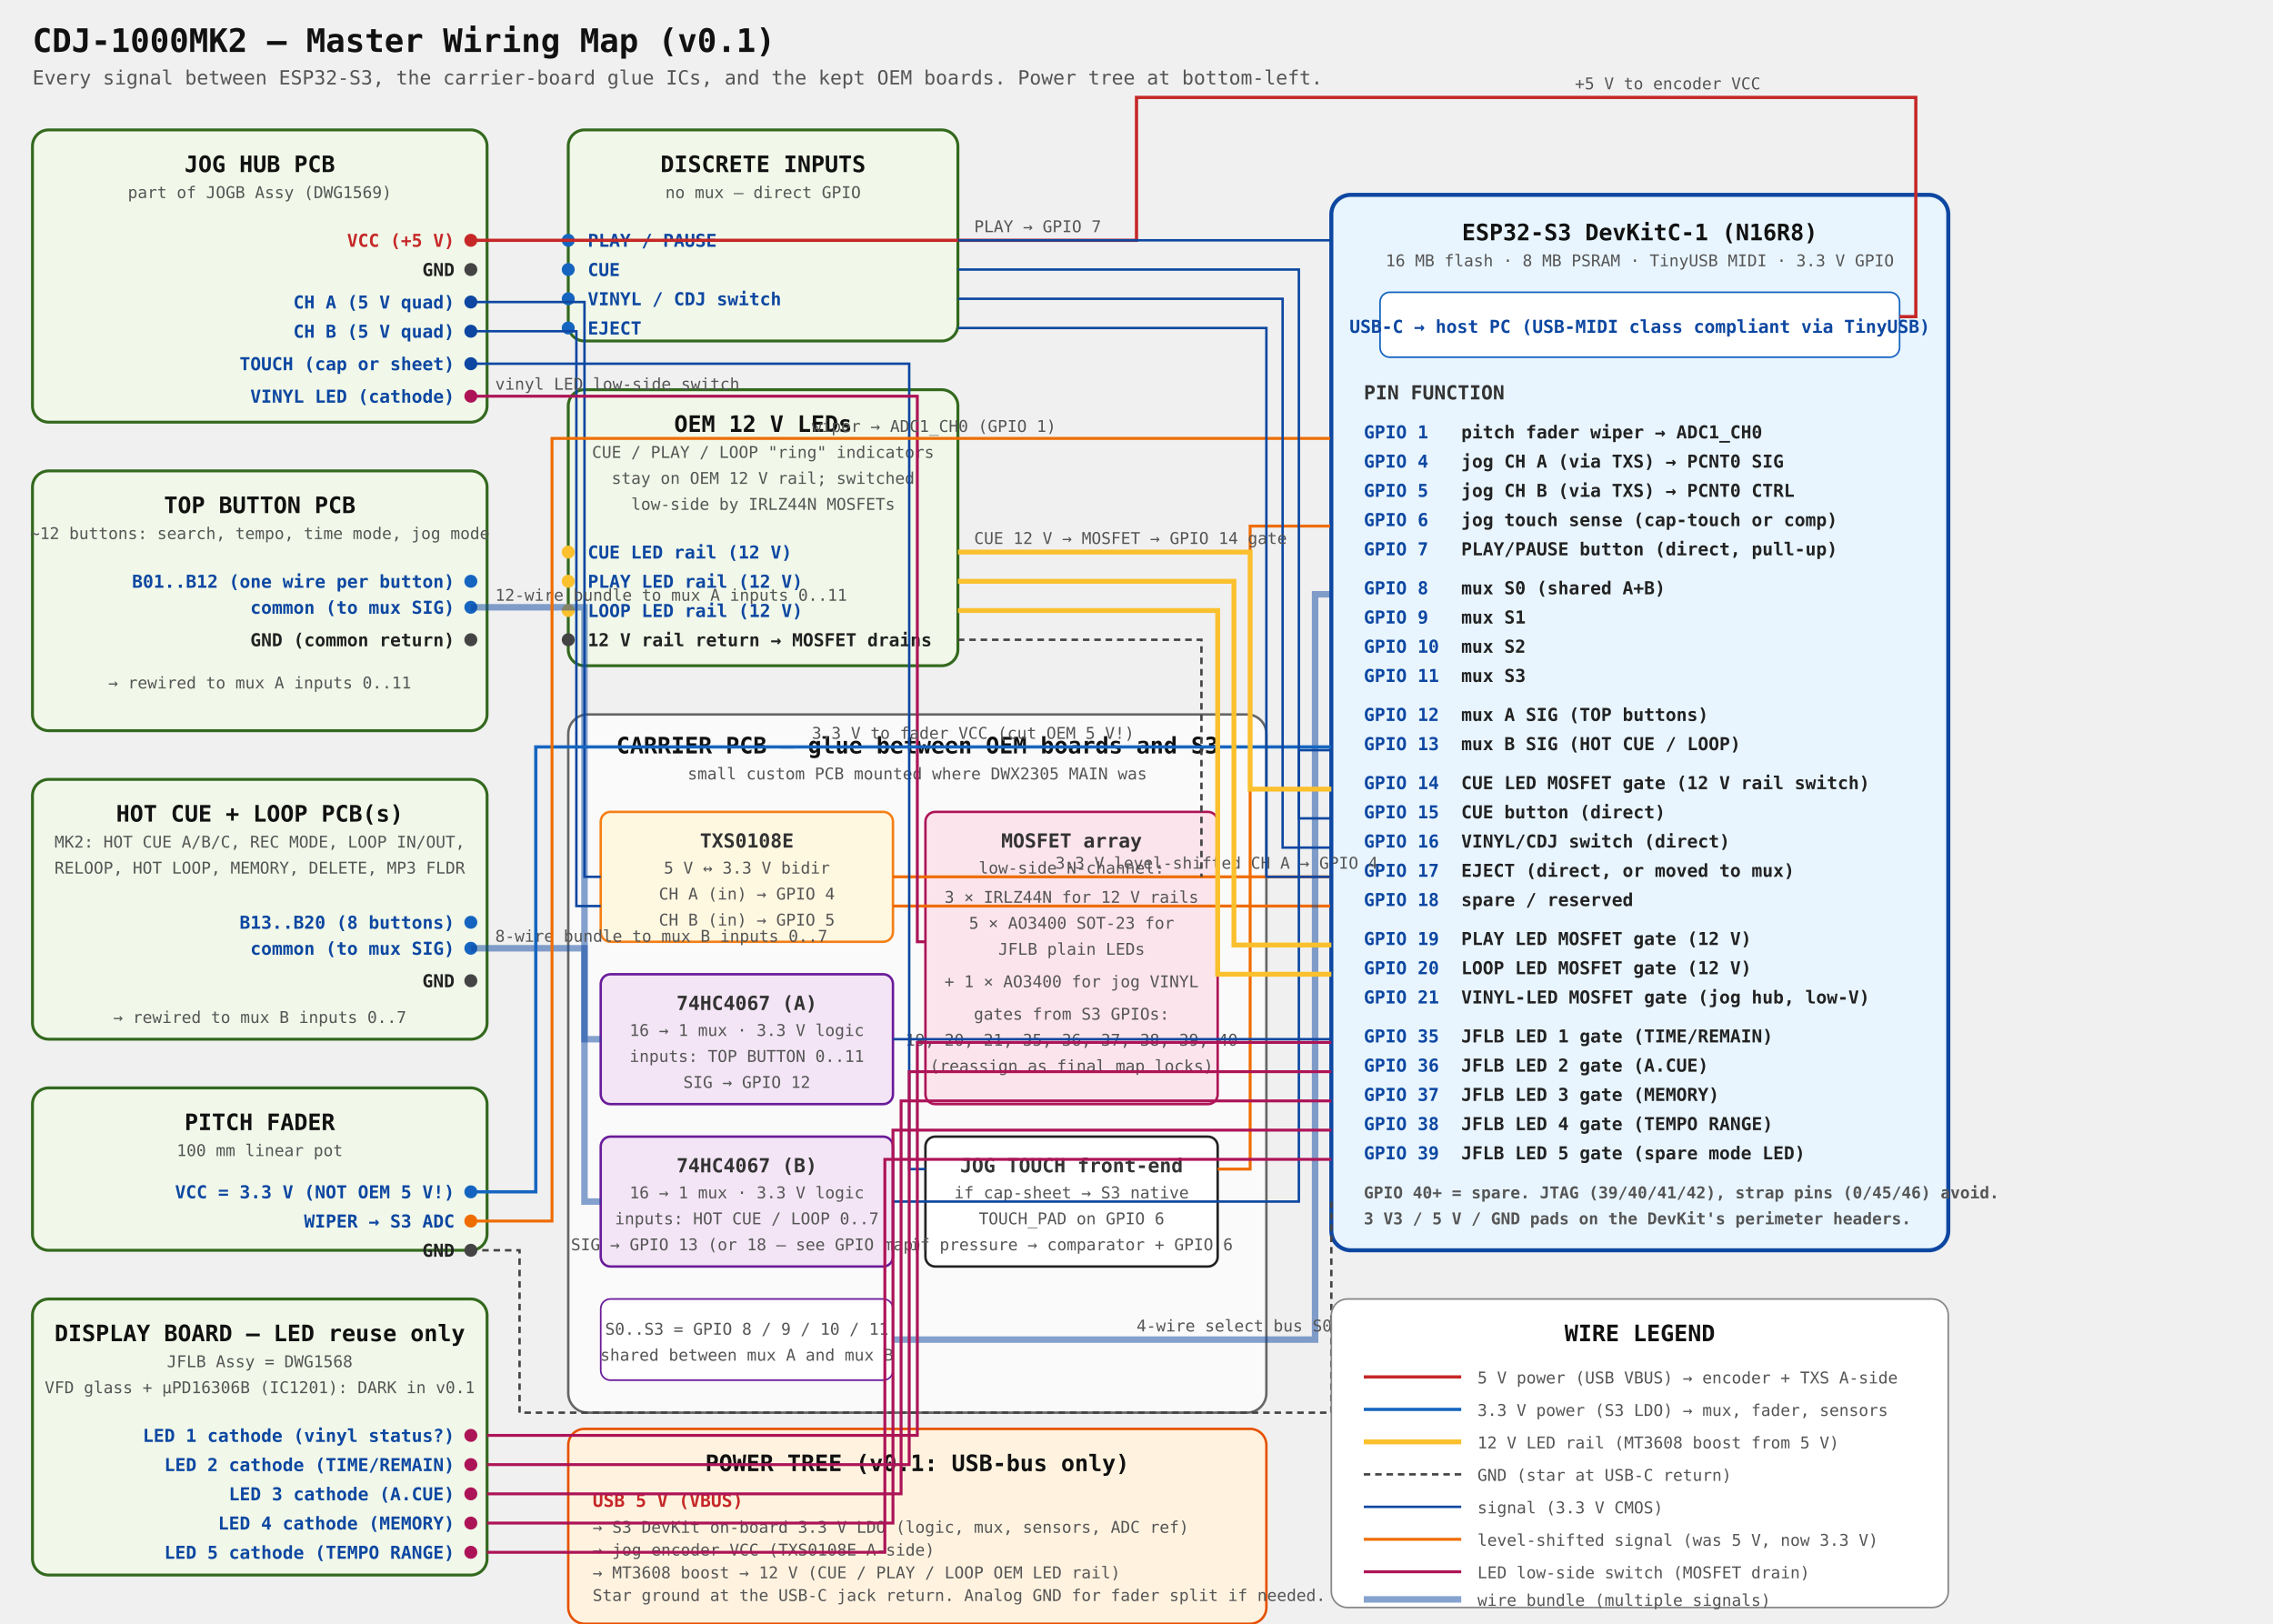
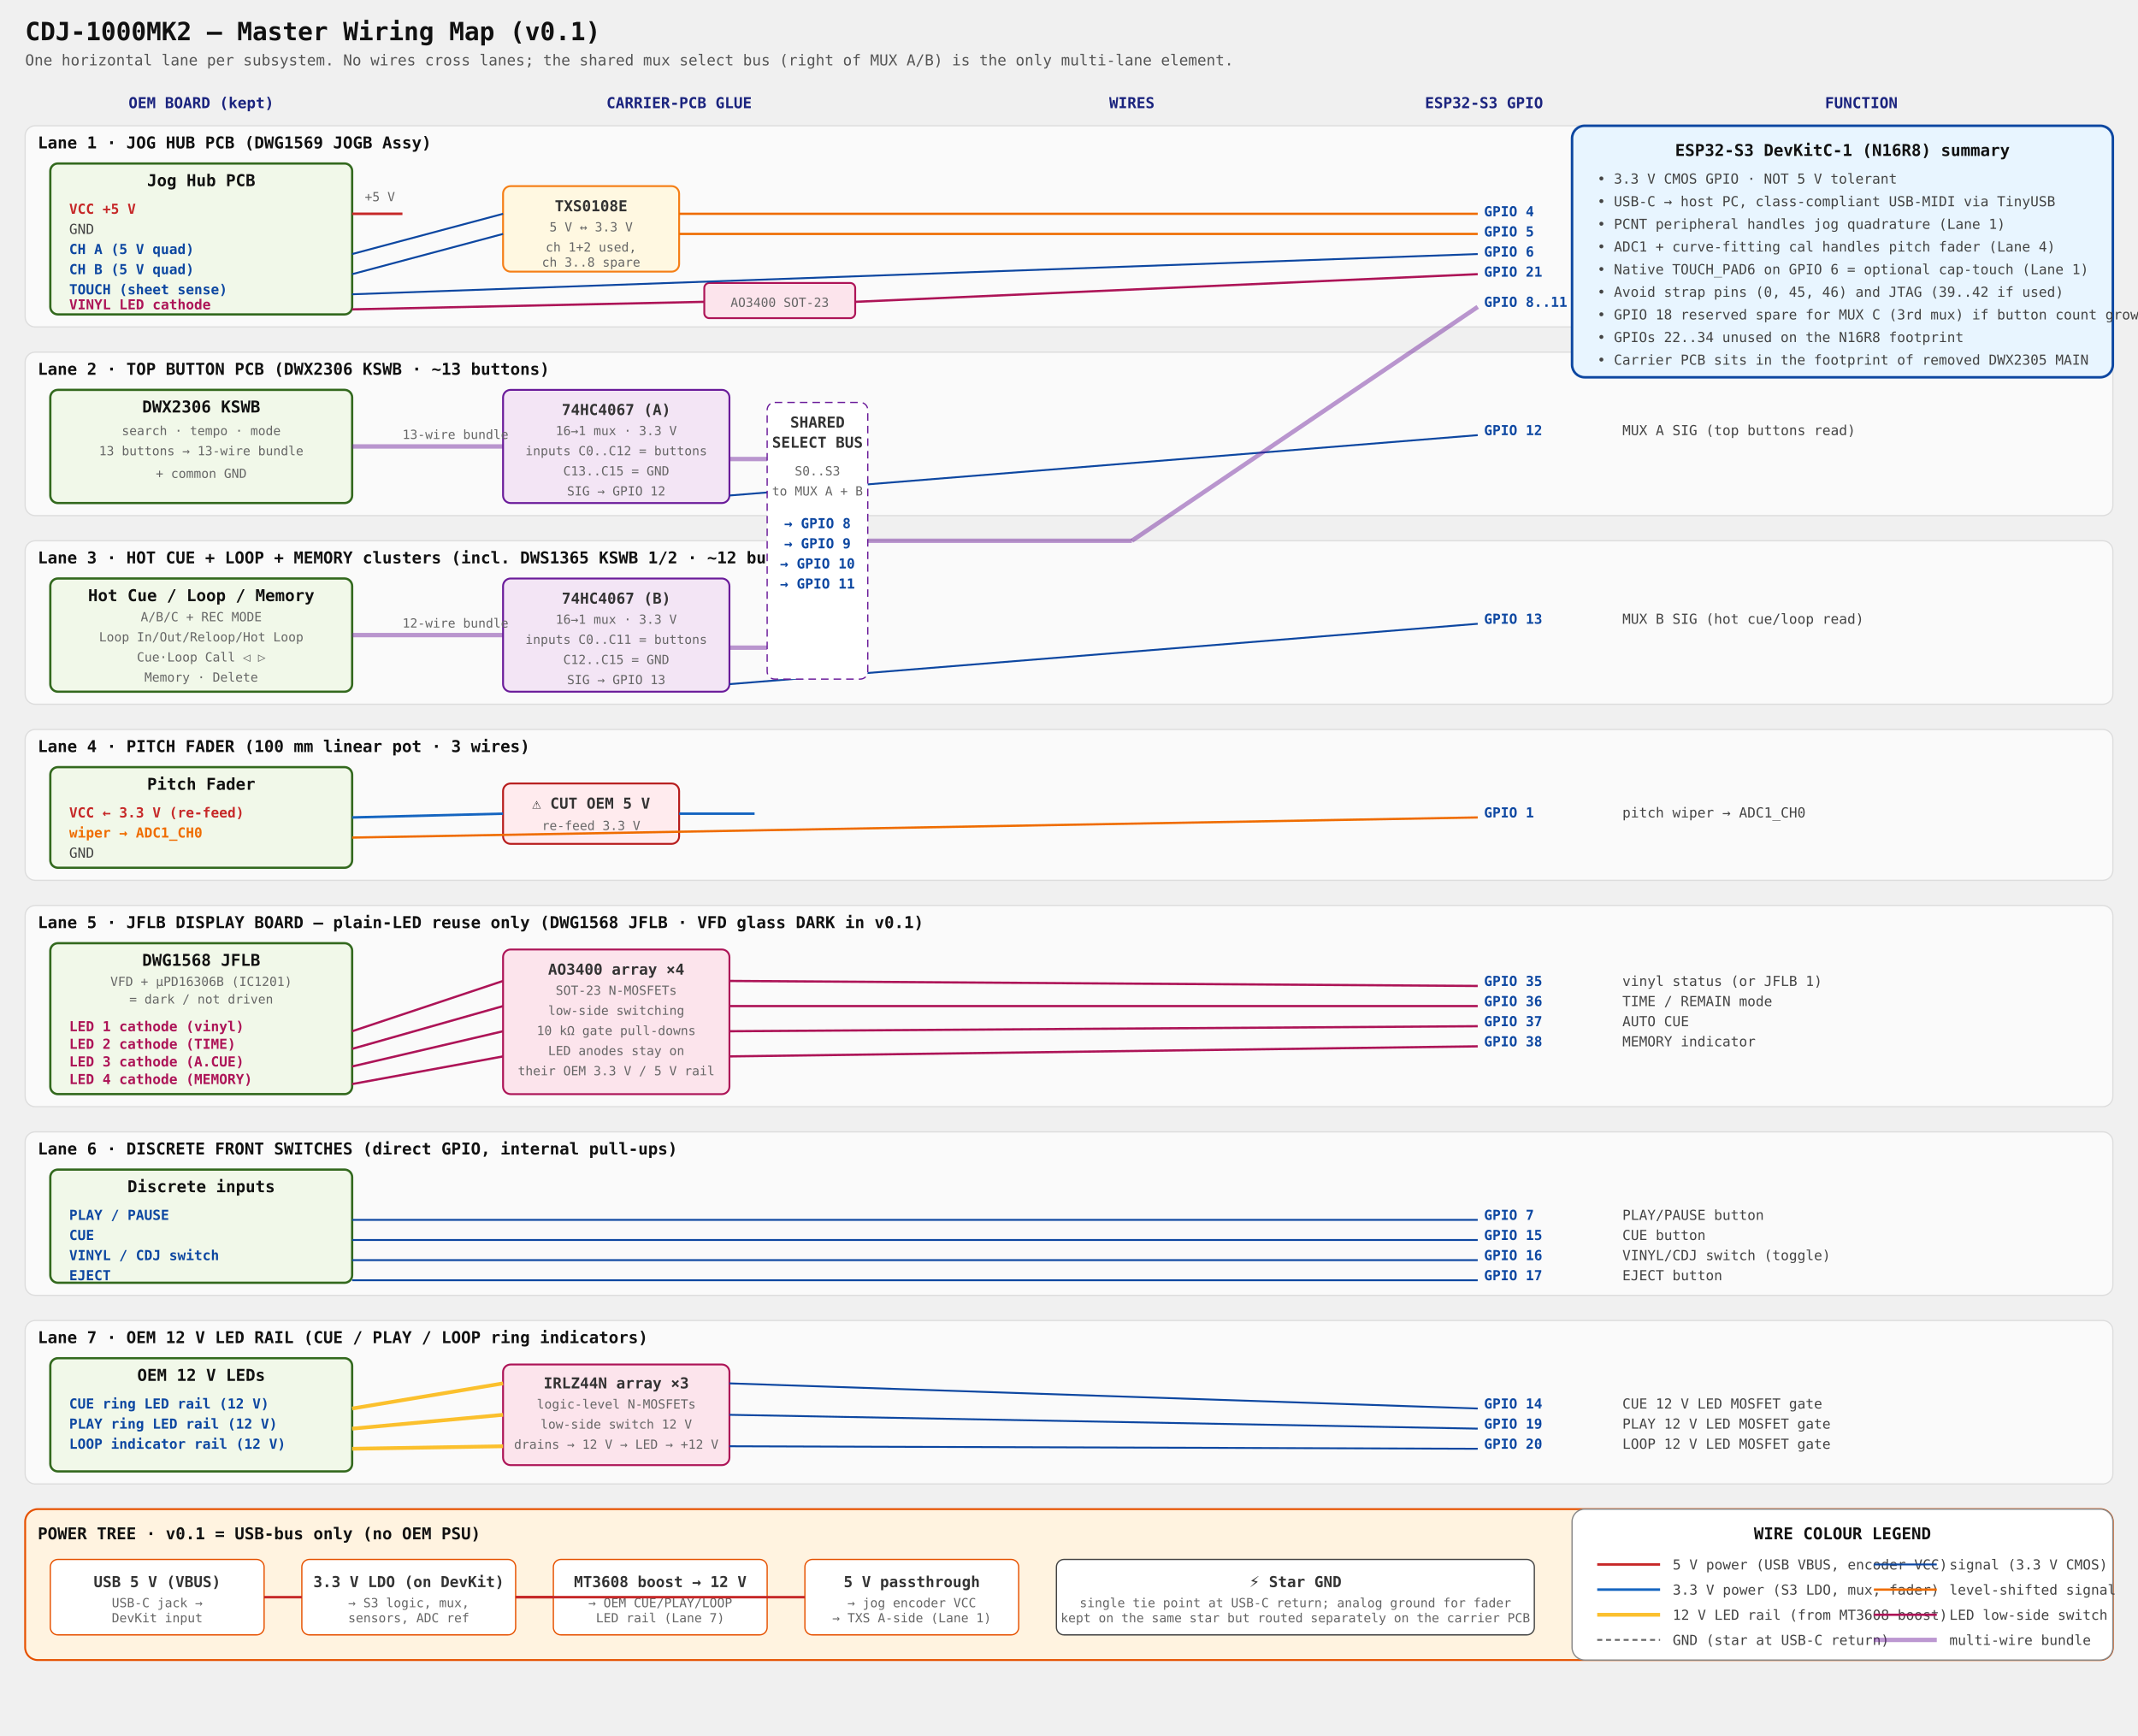
- <svg xmlns="http://www.w3.org/2000/svg" viewBox="0 0 1400 1000" font-family="ui-monospace, Menlo, Consolas, monospace" font-size="13">
+ <svg xmlns="http://www.w3.org/2000/svg" viewBox="0 0 1700 1380" font-family="ui-monospace, Menlo, Consolas, monospace" font-size="13">
  <style>
-     .blk     { fill:#fff;    stroke:#222;    stroke-width:1.5; }
-     .esp     { fill:#e8f5ff; stroke:#0d47a1; stroke-width:2.5; }
+     .ttl     { font-size:20px; font-weight:700; fill:#111; }
+     .sub     { font-size:12px; fill:#555; }
+     .lane-bg { fill:#fafafa; stroke:#ddd; stroke-width:1; }
+     .lane-hdr{ fill:#1a237e; font-weight:700; font-size:12px; }
    .oem     { fill:#f1f8e9; stroke:#33691e; stroke-width:1.8; }
    .ls      { fill:#fff8e1; stroke:#f57f17; stroke-width:1.5; }
    .mux     { fill:#f3e5f5; stroke:#6a1b9a; stroke-width:1.5; }
    .mos     { fill:#fce4ec; stroke:#ad1457; stroke-width:1.5; }
    .pwr-blk { fill:#fff3e0; stroke:#e65100; stroke-width:1.5; }
-     .lbl     { fill:#222; }
-     .h       { font-size:14px; font-weight:700; fill:#111; }
-     .h2      { font-size:12px; font-weight:700; fill:#333; }
-     .note    { font-size:10px; fill:#555; }
-     .pin     { font-size:11px; font-weight:600; fill:#0d47a1; }
-     .pinr    { font-size:11px; font-weight:600; fill:#c62828; }
-     .ttl     { font-size:20px; font-weight:700; fill:#111; }
-     .sub     { font-size:12px; fill:#555; }
+     .esp     { fill:#e8f5ff; stroke:#0d47a1; stroke-width:2; }
+     .blk     { fill:#fff; stroke:#222; stroke-width:1; }
+     .danger  { fill:#ffebee; stroke:#b71c1c; stroke-width:1.5; }
+ 
+     .h    { font-size:13px; font-weight:700; fill:#111; }
+     .h2   { font-size:12px; font-weight:700; fill:#333; }
+     .note { font-size:11px; fill:#444; }
+     .small{ font-size:10px; fill:#666; }
+     .pin  { font-size:11px; font-weight:600; fill:#0d47a1; }
+     .pinr { font-size:11px; font-weight:600; fill:#c62828; }
+     .pinm { font-size:11px; font-weight:600; fill:#ad1457; }
+     .pino { font-size:11px; font-weight:600; fill:#ef6c00; }
+     .red  { fill:#c62828; }

    .w5v   { stroke:#c62828; stroke-width:2; fill:none; }
    .w3v3  { stroke:#1565c0; stroke-width:2; fill:none; }
    .w12v  { stroke:#fbc02d; stroke-width:3; fill:none; }
-     .wgnd  { stroke:#444;    stroke-width:1.5; fill:none; stroke-dasharray:4,3; }
+     .wgnd  { stroke:#666;    stroke-width:1.5; fill:none; stroke-dasharray:4,3; }
    .wsig  { stroke:#0d47a1; stroke-width:1.5; fill:none; }
    .wsigshift { stroke:#ef6c00; stroke-width:1.8; fill:none; }
    .wled  { stroke:#ad1457; stroke-width:1.8; fill:none; }
-     .wgrp  { stroke:#0d47a1; stroke-width:4; fill:none; opacity:0.5; }
+     .wbus  { stroke:#6a1b9a; stroke-width:3.5; fill:none; opacity:0.45; }
  </style>
  <text x="20" y="32" class="ttl">CDJ-1000MK2 — Master Wiring Map (v0.1)</text>
-   <text x="20" y="52" class="sub">Every signal between ESP32-S3, the carrier-board glue ICs, and the kept OEM boards. Power tree at bottom-left.</text>
-   <rect x="20" y="80" width="280" height="180" rx="10" class="oem" />
-   <text x="160" y="106" text-anchor="middle" class="h" fill="#33691e">JOG HUB PCB</text>
-   <text x="160" y="122" text-anchor="middle" class="note">part of JOGB Assy (DWG1569)</text>
-   <g font-size="11" font-weight="600">
-     <circle cx="290" cy="148" r="4" fill="#c62828" />
-     <text x="280" y="152" text-anchor="end" class="pinr">VCC (+5 V)</text>
-     <circle cx="290" cy="166" r="4" fill="#444" />
-     <text x="280" y="170" text-anchor="end" class="lbl">GND</text>
-     <circle cx="290" cy="186" r="4" fill="#0d47a1" />
-     <text x="280" y="190" text-anchor="end" class="pin">CH A   (5 V quad)</text>
-     <circle cx="290" cy="204" r="4" fill="#0d47a1" />
-     <text x="280" y="208" text-anchor="end" class="pin">CH B   (5 V quad)</text>
-     <circle cx="290" cy="224" r="4" fill="#0d47a1" />
-     <text x="280" y="228" text-anchor="end" class="pin">TOUCH  (cap or sheet)</text>
-     <circle cx="290" cy="244" r="4" fill="#ad1457" />
-     <text x="280" y="248" text-anchor="end" class="pin" fill="#ad1457">VINYL LED (cathode)</text>
-   </g>
-   <rect x="20" y="290" width="280" height="160" rx="10" class="oem" />
-   <text x="160" y="316" text-anchor="middle" class="h" fill="#33691e">TOP BUTTON PCB</text>
-   <text x="160" y="332" text-anchor="middle" class="note">~12 buttons: search, tempo, time mode, jog mode</text>
-   <g font-size="11" font-weight="600">
-     <circle cx="290" cy="358" r="4" fill="#1565c0" />
-     <text x="280" y="362" text-anchor="end" class="pin">B01..B12  (one wire per button)</text>
-     <circle cx="290" cy="374" r="4" fill="#1565c0" />
-     <text x="280" y="378" text-anchor="end" class="pin">common (to mux SIG)</text>
-     <circle cx="290" cy="394" r="4" fill="#444" />
-     <text x="280" y="398" text-anchor="end" class="lbl">GND (common return)</text>
-   </g>
-   <text x="160" y="424" text-anchor="middle" class="note">→ rewired to mux A inputs 0..11</text>
-   <rect x="20" y="480" width="280" height="160" rx="10" class="oem" />
-   <text x="160" y="506" text-anchor="middle" class="h" fill="#33691e">HOT CUE + LOOP PCB(s)</text>
-   <text x="160" y="522" text-anchor="middle" class="note">MK2: HOT CUE A/B/C, REC MODE, LOOP IN/OUT,</text>
-   <text x="160" y="538" text-anchor="middle" class="note">RELOOP, HOT LOOP, MEMORY, DELETE, MP3 FLDR</text>
-   <g font-size="11" font-weight="600">
-     <circle cx="290" cy="568" r="4" fill="#1565c0" />
-     <text x="280" y="572" text-anchor="end" class="pin">B13..B20  (8 buttons)</text>
-     <circle cx="290" cy="584" r="4" fill="#1565c0" />
-     <text x="280" y="588" text-anchor="end" class="pin">common (to mux SIG)</text>
-     <circle cx="290" cy="604" r="4" fill="#444" />
-     <text x="280" y="608" text-anchor="end" class="lbl">GND</text>
-   </g>
-   <text x="160" y="630" text-anchor="middle" class="note">→ rewired to mux B inputs 0..7</text>
-   <rect x="20" y="670" width="280" height="100" rx="10" class="oem" />
-   <text x="160" y="696" text-anchor="middle" class="h" fill="#33691e">PITCH FADER</text>
-   <text x="160" y="712" text-anchor="middle" class="note">100 mm linear pot</text>
-   <g font-size="11" font-weight="600">
-     <circle cx="290" cy="734" r="4" fill="#1565c0" />
-     <text x="280" y="738" text-anchor="end" class="pin">VCC = 3.3 V  (NOT OEM 5 V!)</text>
-     <circle cx="290" cy="752" r="4" fill="#ef6c00" />
-     <text x="280" y="756" text-anchor="end" class="pin" fill="#ef6c00">WIPER → S3 ADC</text>
-     <circle cx="290" cy="770" r="4" fill="#444" />
-     <text x="280" y="774" text-anchor="end" class="lbl">GND</text>
-   </g>
-   <rect x="20" y="800" width="280" height="170" rx="10" class="oem" />
-   <text x="160" y="826" text-anchor="middle" class="h" fill="#33691e">DISPLAY BOARD — LED reuse only</text>
-   <text x="160" y="842" text-anchor="middle" class="note">JFLB Assy = DWG1568</text>
-   <text x="160" y="858" text-anchor="middle" class="note">VFD glass + µPD16306B (IC1201): DARK in v0.1</text>
-   <g font-size="11" font-weight="600">
-     <circle cx="290" cy="884" r="4" fill="#ad1457" />
-     <text x="280" y="888" text-anchor="end" class="pin" fill="#ad1457">LED 1 cathode  (vinyl status?)</text>
-     <circle cx="290" cy="902" r="4" fill="#ad1457" />
-     <text x="280" y="906" text-anchor="end" class="pin" fill="#ad1457">LED 2 cathode  (TIME/REMAIN)</text>
-     <circle cx="290" cy="920" r="4" fill="#ad1457" />
-     <text x="280" y="924" text-anchor="end" class="pin" fill="#ad1457">LED 3 cathode  (A.CUE)</text>
-     <circle cx="290" cy="938" r="4" fill="#ad1457" />
-     <text x="280" y="942" text-anchor="end" class="pin" fill="#ad1457">LED 4 cathode  (MEMORY)</text>
-     <circle cx="290" cy="956" r="4" fill="#ad1457" />
-     <text x="280" y="960" text-anchor="end" class="pin" fill="#ad1457">LED 5 cathode  (TEMPO RANGE)</text>
-   </g>
-   <rect x="350" y="80" width="240" height="130" rx="10" class="oem" />
-   <text x="470" y="106" text-anchor="middle" class="h" fill="#33691e">DISCRETE INPUTS</text>
-   <text x="470" y="122" text-anchor="middle" class="note">no mux — direct GPIO</text>
-   <g font-size="11" font-weight="600">
-     <circle cx="350" cy="148" r="4" fill="#1565c0" />
-     <text x="362" y="152" class="pin">PLAY / PAUSE</text>
-     <circle cx="350" cy="166" r="4" fill="#1565c0" />
-     <text x="362" y="170" class="pin">CUE</text>
-     <circle cx="350" cy="184" r="4" fill="#1565c0" />
-     <text x="362" y="188" class="pin">VINYL / CDJ switch</text>
-     <circle cx="350" cy="202" r="4" fill="#1565c0" />
-     <text x="362" y="206" class="pin">EJECT</text>
-   </g>
-   <rect x="350" y="240" width="240" height="170" rx="10" class="oem" />
-   <text x="470" y="266" text-anchor="middle" class="h" fill="#33691e">OEM 12 V LEDs</text>
-   <text x="470" y="282" text-anchor="middle" class="note">CUE / PLAY / LOOP "ring" indicators</text>
-   <text x="470" y="298" text-anchor="middle" class="note">stay on OEM 12 V rail; switched</text>
-   <text x="470" y="314" text-anchor="middle" class="note">low-side by IRLZ44N MOSFETs</text>
-   <g font-size="11" font-weight="600">
-     <circle cx="350" cy="340" r="4" fill="#fbc02d" />
-     <text x="362" y="344" class="pin" fill="#f57f17">CUE LED rail   (12 V)</text>
-     <circle cx="350" cy="358" r="4" fill="#fbc02d" />
-     <text x="362" y="362" class="pin" fill="#f57f17">PLAY LED rail (12 V)</text>
-     <circle cx="350" cy="376" r="4" fill="#fbc02d" />
-     <text x="362" y="380" class="pin" fill="#f57f17">LOOP LED rail (12 V)</text>
-     <circle cx="350" cy="394" r="4" fill="#444" />
-     <text x="362" y="398" class="lbl">12 V rail return → MOSFET drains</text>
-   </g>
-   <rect x="350" y="440" width="430" height="430" rx="12" fill="#fafafa" stroke="#666" stroke-width="1.5" />
-   <text x="565" y="464" text-anchor="middle" class="h">CARRIER PCB — glue between OEM boards and S3</text>
-   <text x="565" y="480" text-anchor="middle" class="note">small custom PCB mounted where DWX2305 MAIN was</text>
-   <rect x="370" y="500" width="180" height="80" rx="6" class="ls" />
-   <text x="460" y="522" text-anchor="middle" class="h2" fill="#f57f17">TXS0108E</text>
-   <text x="460" y="538" text-anchor="middle" class="note">5 V ↔ 3.3 V bidir</text>
-   <text x="460" y="554" text-anchor="middle" class="note">CH A (in) → GPIO 4</text>
-   <text x="460" y="570" text-anchor="middle" class="note">CH B (in) → GPIO 5</text>
-   <rect x="370" y="600" width="180" height="80" rx="6" class="mux" />
-   <text x="460" y="622" text-anchor="middle" class="h2" fill="#6a1b9a">74HC4067 (A)</text>
-   <text x="460" y="638" text-anchor="middle" class="note">16 → 1 mux  · 3.3 V logic</text>
-   <text x="460" y="654" text-anchor="middle" class="note">inputs: TOP BUTTON 0..11</text>
-   <text x="460" y="670" text-anchor="middle" class="note">SIG → GPIO 12</text>
-   <rect x="370" y="700" width="180" height="80" rx="6" class="mux" />
-   <text x="460" y="722" text-anchor="middle" class="h2" fill="#6a1b9a">74HC4067 (B)</text>
-   <text x="460" y="738" text-anchor="middle" class="note">16 → 1 mux  · 3.3 V logic</text>
-   <text x="460" y="754" text-anchor="middle" class="note">inputs: HOT CUE / LOOP 0..7</text>
-   <text x="460" y="770" text-anchor="middle" class="note">SIG → GPIO 13 (or 18 — see GPIO map)</text>
-   <rect x="370" y="800" width="180" height="50" rx="6" fill="#fff" stroke="#6a1b9a" />
-   <text x="460" y="822" text-anchor="middle" class="note">S0..S3 = GPIO 8 / 9 / 10 / 11</text>
-   <text x="460" y="838" text-anchor="middle" class="note">shared between mux A and mux B</text>
-   <rect x="570" y="500" width="180" height="180" rx="6" class="mos" />
-   <text x="660" y="522" text-anchor="middle" class="h2" fill="#ad1457">MOSFET array</text>
-   <text x="660" y="538" text-anchor="middle" class="note">low-side N-channel:</text>
-   <text x="660" y="556" text-anchor="middle" class="note">3 × IRLZ44N for 12 V rails</text>
-   <text x="660" y="572" text-anchor="middle" class="note">5 × AO3400 SOT-23 for</text>
-   <text x="660" y="588" text-anchor="middle" class="note">JFLB plain LEDs</text>
-   <text x="660" y="608" text-anchor="middle" class="note">+ 1 × AO3400 for jog VINYL</text>
-   <text x="660" y="628" text-anchor="middle" class="note">gates from S3 GPIOs:</text>
-   <text x="660" y="644" text-anchor="middle" class="note">19, 20, 21, 35, 36, 37, 38, 39, 40</text>
-   <text x="660" y="660" text-anchor="middle" class="note">(reassign as final map locks)</text>
-   <rect x="570" y="700" width="180" height="80" rx="6" class="blk" />
-   <text x="660" y="722" text-anchor="middle" class="h2">JOG TOUCH front-end</text>
-   <text x="660" y="738" text-anchor="middle" class="note">if cap-sheet → S3 native</text>
-   <text x="660" y="754" text-anchor="middle" class="note">TOUCH_PAD on GPIO 6</text>
-   <text x="660" y="770" text-anchor="middle" class="note">if pressure → comparator + GPIO 6</text>
-   <rect x="820" y="120" width="380" height="650" rx="12" class="esp" />
-   <text x="1010" y="148" text-anchor="middle" class="h" fill="#0d47a1">ESP32-S3 DevKitC-1 (N16R8)</text>
-   <text x="1010" y="164" text-anchor="middle" class="note">16 MB flash · 8 MB PSRAM · TinyUSB MIDI · 3.3 V GPIO</text>
-   <rect x="850" y="180" width="320" height="40" rx="6" fill="#fff" stroke="#1565c0" />
-   <text x="1010" y="205" text-anchor="middle" class="pin">USB-C  →  host PC (USB-MIDI class compliant via TinyUSB)</text>
-   <g font-size="11" font-weight="600">
-     <text x="840" y="246" class="h2">PIN  FUNCTION</text>
-     <text x="840" y="270" class="pin">GPIO 1</text>
-     <text x="900" y="270" class="lbl">pitch fader wiper → ADC1_CH0</text>
-     <text x="840" y="288" class="pin">GPIO 4</text>
-     <text x="900" y="288" class="lbl">jog CH A (via TXS)  → PCNT0 SIG</text>
-     <text x="840" y="306" class="pin">GPIO 5</text>
-     <text x="900" y="306" class="lbl">jog CH B (via TXS)  → PCNT0 CTRL</text>
-     <text x="840" y="324" class="pin">GPIO 6</text>
-     <text x="900" y="324" class="lbl">jog touch sense     (cap-touch or comp)</text>
-     <text x="840" y="342" class="pin">GPIO 7</text>
-     <text x="900" y="342" class="lbl">PLAY/PAUSE button   (direct, pull-up)</text>
-     <text x="840" y="366" class="pin">GPIO 8</text>
-     <text x="900" y="366" class="lbl">mux S0  (shared A+B)</text>
-     <text x="840" y="384" class="pin">GPIO 9</text>
-     <text x="900" y="384" class="lbl">mux S1</text>
-     <text x="840" y="402" class="pin">GPIO 10</text>
-     <text x="900" y="402" class="lbl">mux S2</text>
-     <text x="840" y="420" class="pin">GPIO 11</text>
-     <text x="900" y="420" class="lbl">mux S3</text>
-     <text x="840" y="444" class="pin">GPIO 12</text>
-     <text x="900" y="444" class="lbl">mux A SIG  (TOP buttons)</text>
-     <text x="840" y="462" class="pin">GPIO 13</text>
-     <text x="900" y="462" class="lbl">mux B SIG  (HOT CUE / LOOP)</text>
-     <text x="840" y="486" class="pin">GPIO 14</text>
-     <text x="900" y="486" class="lbl">CUE LED MOSFET gate   (12 V rail switch)</text>
-     <text x="840" y="504" class="pin">GPIO 15</text>
-     <text x="900" y="504" class="lbl">CUE button  (direct)</text>
-     <text x="840" y="522" class="pin">GPIO 16</text>
-     <text x="900" y="522" class="lbl">VINYL/CDJ switch   (direct)</text>
-     <text x="840" y="540" class="pin">GPIO 17</text>
-     <text x="900" y="540" class="lbl">EJECT  (direct, or moved to mux)</text>
-     <text x="840" y="558" class="pin">GPIO 18</text>
-     <text x="900" y="558" class="lbl">spare / reserved</text>
-     <text x="840" y="582" class="pin">GPIO 19</text>
-     <text x="900" y="582" class="lbl">PLAY LED MOSFET gate  (12 V)</text>
-     <text x="840" y="600" class="pin">GPIO 20</text>
-     <text x="900" y="600" class="lbl">LOOP LED MOSFET gate  (12 V)</text>
-     <text x="840" y="618" class="pin">GPIO 21</text>
-     <text x="900" y="618" class="lbl">VINYL-LED MOSFET gate (jog hub, low-V)</text>
-     <text x="840" y="642" class="pin">GPIO 35</text>
-     <text x="900" y="642" class="lbl">JFLB LED 1 gate (TIME/REMAIN)</text>
-     <text x="840" y="660" class="pin">GPIO 36</text>
-     <text x="900" y="660" class="lbl">JFLB LED 2 gate (A.CUE)</text>
-     <text x="840" y="678" class="pin">GPIO 37</text>
-     <text x="900" y="678" class="lbl">JFLB LED 3 gate (MEMORY)</text>
-     <text x="840" y="696" class="pin">GPIO 38</text>
-     <text x="900" y="696" class="lbl">JFLB LED 4 gate (TEMPO RANGE)</text>
-     <text x="840" y="714" class="pin">GPIO 39</text>
-     <text x="900" y="714" class="lbl">JFLB LED 5 gate (spare mode LED)</text>
-     <text x="840" y="738" class="note">GPIO 40+ = spare. JTAG (39/40/41/42), strap pins (0/45/46) avoid.</text>
-     <text x="840" y="754" class="note">3 V3 / 5 V / GND pads on the DevKit's perimeter headers.</text>
-   </g>
-   <rect x="20" y="990" width="0" height="0" />
-   <rect x="350" y="880" width="430" height="120" rx="10" class="pwr-blk" />
-   <text x="565" y="906" text-anchor="middle" class="h" fill="#e65100">POWER TREE (v0.1: USB-bus only)</text>
+   <text x="20" y="52" class="sub">One horizontal lane per subsystem. No wires cross lanes; the shared mux select bus (right of MUX A/B) is the only multi-lane element.</text>
+   <g>
+     <text x="160" y="86" text-anchor="middle" class="lane-hdr">OEM BOARD (kept)</text>
+     <text x="540" y="86" text-anchor="middle" class="lane-hdr">CARRIER-PCB GLUE</text>
+     <text x="900" y="86" text-anchor="middle" class="lane-hdr">WIRES</text>
+     <text x="1180" y="86" text-anchor="middle" class="lane-hdr">ESP32-S3 GPIO</text>
+     <text x="1480" y="86" text-anchor="middle" class="lane-hdr">FUNCTION</text>
+   </g>
+   <rect x="20" y="100" width="1660" height="160" rx="8" class="lane-bg" />
+   <text x="30" y="118" class="h" fill="#1a237e">Lane 1 · JOG HUB PCB  (DWG1569 JOGB Assy)</text>
+   <rect x="40" y="130" width="240" height="120" rx="6" class="oem" />
+   <text x="160" y="148" text-anchor="middle" class="h" fill="#33691e">Jog Hub PCB</text>
+   <g font-size="10">
+     <text x="55" y="170" class="pinr">VCC +5 V</text>
+     <text x="55" y="186" class="note">GND</text>
+     <text x="55" y="202" class="pin">CH A   (5 V quad)</text>
+     <text x="55" y="218" class="pin">CH B   (5 V quad)</text>
+     <text x="55" y="234" class="pin">TOUCH  (sheet sense)</text>
+     <text x="55" y="246" class="pinm">VINYL LED cathode</text>
+   </g>
+   <rect x="400" y="148" width="140" height="68" rx="6" class="ls" />
+   <text x="470" y="168" text-anchor="middle" class="h2" fill="#f57f17">TXS0108E</text>
+   <text x="470" y="184" text-anchor="middle" class="small">5 V ↔ 3.3 V</text>
+   <text x="470" y="200" text-anchor="middle" class="small">ch 1+2 used,</text>
+   <text x="470" y="212" text-anchor="middle" class="small">ch 3..8 spare</text>
+   <rect x="560" y="225" width="120" height="28" rx="4" class="mos" />
+   <text x="620" y="244" text-anchor="middle" class="small" fill="#ad1457">AO3400 SOT-23</text>
+   <g font-size="11" font-weight="600">
+     <text x="1180" y="172" class="pin">GPIO 4</text>
+     <text x="1180" y="188" class="pin">GPIO 5</text>
+     <text x="1180" y="204" class="pin">GPIO 6</text>
+     <text x="1180" y="220" class="pin">GPIO 21</text>
+   </g>
  <g font-size="11">
-     <text x="365" y="928" class="pinr">USB 5 V (VBUS)</text>
-     <text x="365" y="944" class="note">  → S3 DevKit on-board 3.3 V LDO (logic, mux, sensors, ADC ref)</text>
-     <text x="365" y="958" class="note">  → jog encoder VCC (TXS0108E A-side)</text>
-     <text x="365" y="972" class="note">  → MT3608 boost → 12 V (CUE / PLAY / LOOP OEM LED rail)</text>
-     <text x="365" y="986" class="note">  Star ground at the USB-C jack return. Analog GND for fader split if needed.</text>
-   </g>
-   <path d="M290 148 H 700 V 60 H 1180 V 195 H 1170" class="w5v" />
-   <text x="970" y="55" class="note" fill="#c62828">+5 V to encoder VCC</text>
-   <path d="M290 186 H 360 V 540 H 370" class="wsig" />
-   <path d="M550 540 H 820" class="wsigshift" />
-   <text x="650" y="535" class="note" fill="#ef6c00">3.3 V level-shifted CH A → GPIO 4</text>
-   <path d="M290 204 H 355 V 558 H 370" class="wsig" />
-   <path d="M550 558 H 820" class="wsigshift" />
-   <path d="M290 224 H 560 V 720 H 570" class="wsig" />
-   <path d="M750 720 H 770 V 324 H 820" class="wsigshift" />
-   <path d="M290 244 H 565 V 580 H 570" class="wled" />
-   <text x="305" y="240" class="note" fill="#ad1457">vinyl LED low-side switch</text>
-   <path d="M290 374 H 360 V 640 H 370" class="wgrp" />
-   <text x="305" y="370" class="note">12-wire bundle to mux A inputs 0..11</text>
-   <path d="M290 584 H 360 V 740 H 370" class="wgrp" />
-   <text x="305" y="580" class="note">8-wire bundle to mux B inputs 0..7</text>
-   <path d="M550 640 H 820 V 444" class="wsig" />
-   <path d="M550 740 H 800 V 462 H 820" class="wsig" />
-   <path d="M550 825 H 810 V 366 H 820" class="wgrp" />
-   <text x="700" y="820" class="note">4-wire select bus S0..S3 → GPIO 8/9/10/11</text>
-   <path d="M290 734 H 330 V 460 H 820" class="w3v3" />
-   <text x="500" y="455" class="note" fill="#1565c0">3.3 V to fader VCC (cut OEM 5 V!)</text>
-   <path d="M290 752 H 340 V 270 H 820" class="wsigshift" />
-   <text x="500" y="266" class="note" fill="#ef6c00">wiper → ADC1_CH0 (GPIO 1)</text>
-   <path d="M290 770 H 320 V 870 H 820 V 740" class="wgnd" />
-   <path d="M590 148 H 820 V 342" class="wsig" />
-   <text x="600" y="143" class="note">PLAY → GPIO 7</text>
-   <path d="M590 166 H 800 V 504 H 820" class="wsig" />
-   <path d="M590 184 H 790 V 522 H 820" class="wsig" />
-   <path d="M590 202 H 780 V 540 H 820" class="wsig" />
-   <path d="M590 340 H 770 V 486 H 820" class="w12v" />
-   <text x="600" y="335" class="note" fill="#f57f17">CUE 12 V → MOSFET → GPIO 14 gate</text>
-   <path d="M590 358 H 760 V 582 H 820" class="w12v" />
-   <path d="M590 376 H 750 V 600 H 820" class="w12v" />
-   <path d="M590 394 H 740 V 540 H 740" class="wgnd" />
-   <path d="M300 884 H 565 V 642 H 820" class="wled" />
-   <path d="M300 902 H 560 V 660 H 820" class="wled" />
-   <path d="M300 920 H 555 V 678 H 820" class="wled" />
-   <path d="M300 938 H 550 V 696 H 820" class="wled" />
-   <path d="M300 956 H 545 V 714 H 820" class="wled" />
-   <rect x="820" y="800" width="380" height="190" rx="10" fill="#fff" stroke="#888" />
-   <text x="1010" y="826" text-anchor="middle" class="h">WIRE LEGEND</text>
-   <line x1="840" y1="848" x2="900" y2="848" class="w5v" />
-   <text x="910" y="852" class="note">5 V power (USB VBUS) → encoder + TXS A-side</text>
-   <line x1="840" y1="868" x2="900" y2="868" class="w3v3" />
-   <text x="910" y="872" class="note">3.3 V power (S3 LDO) → mux, fader, sensors</text>
-   <line x1="840" y1="888" x2="900" y2="888" class="w12v" />
-   <text x="910" y="892" class="note">12 V LED rail (MT3608 boost from 5 V)</text>
-   <line x1="840" y1="908" x2="900" y2="908" class="wgnd" />
-   <text x="910" y="912" class="note">GND (star at USB-C return)</text>
-   <line x1="840" y1="928" x2="900" y2="928" class="wsig" />
-   <text x="910" y="932" class="note">signal (3.3 V CMOS)</text>
-   <line x1="840" y1="948" x2="900" y2="948" class="wsigshift" />
-   <text x="910" y="952" class="note">level-shifted signal (was 5 V, now 3.3 V)</text>
-   <line x1="840" y1="968" x2="900" y2="968" class="wled" />
-   <text x="910" y="972" class="note">LED low-side switch (MOSFET drain)</text>
-   <line x1="840" y1="985" x2="900" y2="985" class="wgrp" />
-   <text x="910" y="989" class="note">wire bundle (multiple signals)</text>
+     <text x="1290" y="172" class="note">jog CH A → PCNT0 SIG</text>
+     <text x="1290" y="188" class="note">jog CH B → PCNT0 CTRL</text>
+     <text x="1290" y="204" class="note">jog touch sense (cap or comp)</text>
+     <text x="1290" y="220" class="note">vinyl-LED MOSFET gate</text>
+   </g>
+   <line x1="280" y1="170" x2="320" y2="170" class="w5v" />
+   <text x="290" y="160" class="small" fill="#c62828">+5 V</text>
+   <line x1="280" y1="202" x2="400" y2="170" class="wsig" />
+   <line x1="540" y1="170" x2="1175" y2="170" class="wsigshift" />
+   <line x1="280" y1="218" x2="400" y2="186" class="wsig" />
+   <line x1="540" y1="186" x2="1175" y2="186" class="wsigshift" />
+   <line x1="280" y1="234" x2="1175" y2="202" class="wsig" />
+   <line x1="280" y1="246" x2="560" y2="240" class="wled" />
+   <line x1="680" y1="240" x2="1175" y2="218" class="wled" />
+   <rect x="20" y="280" width="1660" height="130" rx="8" class="lane-bg" />
+   <text x="30" y="298" class="h" fill="#1a237e">Lane 2 · TOP BUTTON PCB  (DWX2306 KSWB · ~13 buttons)</text>
+   <rect x="40" y="310" width="240" height="90" rx="6" class="oem" />
+   <text x="160" y="328" text-anchor="middle" class="h" fill="#33691e">DWX2306 KSWB</text>
+   <text x="160" y="346" text-anchor="middle" class="small">search · tempo · mode</text>
+   <text x="160" y="362" text-anchor="middle" class="small">13 buttons → 13-wire bundle</text>
+   <text x="160" y="380" text-anchor="middle" class="small">+ common GND</text>
+   <rect x="400" y="310" width="180" height="90" rx="6" class="mux" />
+   <text x="490" y="330" text-anchor="middle" class="h2" fill="#6a1b9a">74HC4067 (A)</text>
+   <text x="490" y="346" text-anchor="middle" class="small">16→1 mux · 3.3 V</text>
+   <text x="490" y="362" text-anchor="middle" class="small">inputs C0..C12 = buttons</text>
+   <text x="490" y="378" text-anchor="middle" class="small">C13..C15 = GND</text>
+   <text x="490" y="394" text-anchor="middle" class="small">SIG → GPIO 12</text>
+   <g font-size="11" font-weight="600">
+     <text x="1180" y="346" class="pin">GPIO 12</text>
+   </g>
+   <text x="1290" y="346" class="note">MUX A SIG (top buttons read)</text>
+   <line x1="280" y1="355" x2="400" y2="355" class="wbus" />
+   <text x="320" y="349" class="small">13-wire bundle</text>
+   <line x1="580" y1="394" x2="1175" y2="346" class="wsig" />
+   <rect x="20" y="430" width="1660" height="130" rx="8" class="lane-bg" />
+   <text x="30" y="448" class="h" fill="#1a237e">Lane 3 · HOT CUE + LOOP + MEMORY clusters  (incl. DWS1365 KSWB 1/2 · ~12 buttons)</text>
+   <rect x="40" y="460" width="240" height="90" rx="6" class="oem" />
+   <text x="160" y="478" text-anchor="middle" class="h" fill="#33691e">Hot Cue / Loop / Memory</text>
+   <text x="160" y="494" text-anchor="middle" class="small">A/B/C + REC MODE</text>
+   <text x="160" y="510" text-anchor="middle" class="small">Loop In/Out/Reloop/Hot Loop</text>
+   <text x="160" y="526" text-anchor="middle" class="small">Cue·Loop Call ◁ ▷</text>
+   <text x="160" y="542" text-anchor="middle" class="small">Memory · Delete</text>
+   <rect x="400" y="460" width="180" height="90" rx="6" class="mux" />
+   <text x="490" y="480" text-anchor="middle" class="h2" fill="#6a1b9a">74HC4067 (B)</text>
+   <text x="490" y="496" text-anchor="middle" class="small">16→1 mux · 3.3 V</text>
+   <text x="490" y="512" text-anchor="middle" class="small">inputs C0..C11 = buttons</text>
+   <text x="490" y="528" text-anchor="middle" class="small">C12..C15 = GND</text>
+   <text x="490" y="544" text-anchor="middle" class="small">SIG → GPIO 13</text>
+   <g font-size="11" font-weight="600">
+     <text x="1180" y="496" class="pin">GPIO 13</text>
+   </g>
+   <text x="1290" y="496" class="note">MUX B SIG (hot cue/loop read)</text>
+   <line x1="280" y1="505" x2="400" y2="505" class="wbus" />
+   <text x="320" y="499" class="small">12-wire bundle</text>
+   <line x1="580" y1="544" x2="1175" y2="496" class="wsig" />
+   <rect x="610" y="320" width="80" height="220" rx="6" fill="#fff" stroke="#6a1b9a" stroke-dasharray="6,4" />
+   <text x="650" y="340" text-anchor="middle" class="h2" fill="#6a1b9a">SHARED</text>
+   <text x="650" y="356" text-anchor="middle" class="h2" fill="#6a1b9a">SELECT BUS</text>
+   <text x="650" y="378" text-anchor="middle" class="small">S0..S3</text>
+   <text x="650" y="394" text-anchor="middle" class="small">to MUX A + B</text>
+   <text x="650" y="420" text-anchor="middle" class="pin">→ GPIO 8</text>
+   <text x="650" y="436" text-anchor="middle" class="pin">→ GPIO 9</text>
+   <text x="650" y="452" text-anchor="middle" class="pin">→ GPIO 10</text>
+   <text x="650" y="468" text-anchor="middle" class="pin">→ GPIO 11</text>
+   <line x1="580" y1="365" x2="610" y2="365" class="wbus" />
+   <line x1="580" y1="515" x2="610" y2="515" class="wbus" />
+   <line x1="690" y1="430" x2="900" y2="430" class="wbus" />
+   <g font-size="11" font-weight="600">
+     <text x="1180" y="244" class="pin">GPIO 8..11</text>
+   </g>
+   <text x="1290" y="244" class="note">mux select bus S0..S3 (shared A+B)</text>
+   <line x1="900" y1="430" x2="1175" y2="244" class="wbus" />
+   <rect x="20" y="580" width="1660" height="120" rx="8" class="lane-bg" />
+   <text x="30" y="598" class="h" fill="#1a237e">Lane 4 · PITCH FADER  (100 mm linear pot · 3 wires)</text>
+   <rect x="40" y="610" width="240" height="80" rx="6" class="oem" />
+   <text x="160" y="628" text-anchor="middle" class="h" fill="#33691e">Pitch Fader</text>
+   <g font-size="10">
+     <text x="55" y="650" class="pinr">VCC  ← 3.3 V (re-feed)</text>
+     <text x="55" y="666" class="pino">wiper → ADC1_CH0</text>
+     <text x="55" y="682" class="note">GND</text>
+   </g>
+   <rect x="400" y="623" width="140" height="48" rx="6" class="danger" />
+   <text x="470" y="643" text-anchor="middle" class="h2" fill="#b71c1c">⚠ CUT OEM 5 V</text>
+   <text x="470" y="660" text-anchor="middle" class="small" fill="#b71c1c">re-feed 3.3 V</text>
+   <g font-size="11" font-weight="600">
+     <text x="1180" y="650" class="pin">GPIO 1</text>
+   </g>
+   <text x="1290" y="650" class="note">pitch wiper → ADC1_CH0</text>
+   <line x1="280" y1="650" x2="400" y2="647" class="w3v3" />
+   <line x1="540" y1="647" x2="600" y2="647" class="w3v3" />
+   <line x1="280" y1="666" x2="1175" y2="650" class="wsigshift" />
+   <rect x="20" y="720" width="1660" height="160" rx="8" class="lane-bg" />
+   <text x="30" y="738" class="h" fill="#1a237e">Lane 5 · JFLB DISPLAY BOARD — plain-LED reuse only  (DWG1568 JFLB · VFD glass DARK in v0.1)</text>
+   <rect x="40" y="750" width="240" height="120" rx="6" class="oem" />
+   <text x="160" y="768" text-anchor="middle" class="h" fill="#33691e">DWG1568 JFLB</text>
+   <text x="160" y="784" text-anchor="middle" class="small">VFD + µPD16306B (IC1201)</text>
+   <text x="160" y="798" text-anchor="middle" class="small">= dark / not driven</text>
+   <g font-size="10">
+     <text x="55" y="820" class="pinm">LED 1 cathode (vinyl)</text>
+     <text x="55" y="834" class="pinm">LED 2 cathode (TIME)</text>
+     <text x="55" y="848" class="pinm">LED 3 cathode (A.CUE)</text>
+     <text x="55" y="862" class="pinm">LED 4 cathode (MEMORY)</text>
+   </g>
+   <rect x="400" y="755" width="180" height="115" rx="6" class="mos" />
+   <text x="490" y="775" text-anchor="middle" class="h2" fill="#ad1457">AO3400 array ×4</text>
+   <text x="490" y="791" text-anchor="middle" class="small">SOT-23 N-MOSFETs</text>
+   <text x="490" y="807" text-anchor="middle" class="small">low-side switching</text>
+   <text x="490" y="823" text-anchor="middle" class="small">10 kΩ gate pull-downs</text>
+   <text x="490" y="839" text-anchor="middle" class="small">LED anodes stay on</text>
+   <text x="490" y="855" text-anchor="middle" class="small">their OEM 3.3 V / 5 V rail</text>
+   <g font-size="11" font-weight="600">
+     <text x="1180" y="784" class="pin">GPIO 35</text>
+     <text x="1180" y="800" class="pin">GPIO 36</text>
+     <text x="1180" y="816" class="pin">GPIO 37</text>
+     <text x="1180" y="832" class="pin">GPIO 38</text>
+   </g>
+   <g font-size="11">
+     <text x="1290" y="784" class="note">vinyl status (or JFLB 1)</text>
+     <text x="1290" y="800" class="note">TIME / REMAIN mode</text>
+     <text x="1290" y="816" class="note">AUTO CUE</text>
+     <text x="1290" y="832" class="note">MEMORY indicator</text>
+   </g>
+   <line x1="280" y1="820" x2="400" y2="780" class="wled" />
+   <line x1="280" y1="834" x2="400" y2="800" class="wled" />
+   <line x1="280" y1="848" x2="400" y2="820" class="wled" />
+   <line x1="280" y1="862" x2="400" y2="840" class="wled" />
+   <line x1="580" y1="780" x2="1175" y2="784" class="wled" />
+   <line x1="580" y1="800" x2="1175" y2="800" class="wled" />
+   <line x1="580" y1="820" x2="1175" y2="816" class="wled" />
+   <line x1="580" y1="840" x2="1175" y2="832" class="wled" />
+   <rect x="20" y="900" width="1660" height="130" rx="8" class="lane-bg" />
+   <text x="30" y="918" class="h" fill="#1a237e">Lane 6 · DISCRETE FRONT SWITCHES  (direct GPIO, internal pull-ups)</text>
+   <rect x="40" y="930" width="240" height="90" rx="6" class="oem" />
+   <text x="160" y="948" text-anchor="middle" class="h" fill="#33691e">Discrete inputs</text>
+   <g font-size="10">
+     <text x="55" y="970" class="pin">PLAY / PAUSE</text>
+     <text x="55" y="986" class="pin">CUE</text>
+     <text x="55" y="1002" class="pin">VINYL / CDJ switch</text>
+     <text x="55" y="1018" class="pin">EJECT</text>
+   </g>
+   <g font-size="11" font-weight="600">
+     <text x="1180" y="970" class="pin">GPIO 7</text>
+     <text x="1180" y="986" class="pin">GPIO 15</text>
+     <text x="1180" y="1002" class="pin">GPIO 16</text>
+     <text x="1180" y="1018" class="pin">GPIO 17</text>
+   </g>
+   <g font-size="11">
+     <text x="1290" y="970" class="note">PLAY/PAUSE button</text>
+     <text x="1290" y="986" class="note">CUE button</text>
+     <text x="1290" y="1002" class="note">VINYL/CDJ switch (toggle)</text>
+     <text x="1290" y="1018" class="note">EJECT button</text>
+   </g>
+   <line x1="280" y1="970" x2="1175" y2="970" class="wsig" />
+   <line x1="280" y1="986" x2="1175" y2="986" class="wsig" />
+   <line x1="280" y1="1002" x2="1175" y2="1002" class="wsig" />
+   <line x1="280" y1="1018" x2="1175" y2="1018" class="wsig" />
+   <rect x="20" y="1050" width="1660" height="130" rx="8" class="lane-bg" />
+   <text x="30" y="1068" class="h" fill="#1a237e">Lane 7 · OEM 12 V LED RAIL  (CUE / PLAY / LOOP ring indicators)</text>
+   <rect x="40" y="1080" width="240" height="90" rx="6" class="oem" />
+   <text x="160" y="1098" text-anchor="middle" class="h" fill="#33691e">OEM 12 V LEDs</text>
+   <g font-size="10">
+     <text x="55" y="1120" class="pin" fill="#f57f17">CUE  ring LED rail (12 V)</text>
+     <text x="55" y="1136" class="pin" fill="#f57f17">PLAY ring LED rail (12 V)</text>
+     <text x="55" y="1152" class="pin" fill="#f57f17">LOOP indicator rail (12 V)</text>
+   </g>
+   <rect x="400" y="1085" width="180" height="80" rx="6" class="mos" />
+   <text x="490" y="1104" text-anchor="middle" class="h2" fill="#ad1457">IRLZ44N array ×3</text>
+   <text x="490" y="1120" text-anchor="middle" class="small">logic-level N-MOSFETs</text>
+   <text x="490" y="1136" text-anchor="middle" class="small">low-side switch 12 V</text>
+   <text x="490" y="1152" text-anchor="middle" class="small">drains → 12 V → LED → +12 V</text>
+   <g font-size="11" font-weight="600">
+     <text x="1180" y="1120" class="pin">GPIO 14</text>
+     <text x="1180" y="1136" class="pin">GPIO 19</text>
+     <text x="1180" y="1152" class="pin">GPIO 20</text>
+   </g>
+   <g font-size="11">
+     <text x="1290" y="1120" class="note">CUE 12 V LED MOSFET gate</text>
+     <text x="1290" y="1136" class="note">PLAY 12 V LED MOSFET gate</text>
+     <text x="1290" y="1152" class="note">LOOP 12 V LED MOSFET gate</text>
+   </g>
+   <line x1="280" y1="1120" x2="400" y2="1100" class="w12v" />
+   <line x1="280" y1="1136" x2="400" y2="1125" class="w12v" />
+   <line x1="280" y1="1152" x2="400" y2="1150" class="w12v" />
+   <line x1="580" y1="1100" x2="1175" y2="1120" class="wsig" />
+   <line x1="580" y1="1125" x2="1175" y2="1136" class="wsig" />
+   <line x1="580" y1="1150" x2="1175" y2="1152" class="wsig" />
+   <rect x="20" y="1200" width="1660" height="120" rx="10" class="pwr-blk" />
+   <text x="30" y="1224" class="h" fill="#e65100">POWER TREE  ·  v0.1 = USB-bus only (no OEM PSU)</text>
+   <rect x="40" y="1240" width="170" height="60" rx="6" fill="#fff" stroke="#e65100" />
+   <text x="125" y="1262" text-anchor="middle" class="h2">USB 5 V (VBUS)</text>
+   <text x="125" y="1278" text-anchor="middle" class="small">USB-C jack →</text>
+   <text x="125" y="1290" text-anchor="middle" class="small">DevKit input</text>
+   <rect x="240" y="1240" width="170" height="60" rx="6" fill="#fff" stroke="#e65100" />
+   <text x="325" y="1262" text-anchor="middle" class="h2">3.3 V LDO (on DevKit)</text>
+   <text x="325" y="1278" text-anchor="middle" class="small">→ S3 logic, mux,</text>
+   <text x="325" y="1290" text-anchor="middle" class="small">  sensors, ADC ref</text>
+   <rect x="440" y="1240" width="170" height="60" rx="6" fill="#fff" stroke="#e65100" />
+   <text x="525" y="1262" text-anchor="middle" class="h2">MT3608 boost → 12 V</text>
+   <text x="525" y="1278" text-anchor="middle" class="small">→ OEM CUE/PLAY/LOOP</text>
+   <text x="525" y="1290" text-anchor="middle" class="small">  LED rail (Lane 7)</text>
+   <rect x="640" y="1240" width="170" height="60" rx="6" fill="#fff" stroke="#e65100" />
+   <text x="725" y="1262" text-anchor="middle" class="h2">5 V passthrough</text>
+   <text x="725" y="1278" text-anchor="middle" class="small">→ jog encoder VCC</text>
+   <text x="725" y="1290" text-anchor="middle" class="small">→ TXS A-side (Lane 1)</text>
+   <rect x="840" y="1240" width="380" height="60" rx="6" fill="#fff" stroke="#444" />
+   <text x="1030" y="1262" text-anchor="middle" class="h2">⚡ Star GND</text>
+   <text x="1030" y="1278" text-anchor="middle" class="small">single tie point at USB-C return; analog ground for fader</text>
+   <text x="1030" y="1290" text-anchor="middle" class="small">kept on the same star but routed separately on the carrier PCB</text>
+   <line x1="210" y1="1270" x2="240" y2="1270" class="w5v" />
+   <line x1="410" y1="1270" x2="440" y2="1270" class="w5v" />
+   <line x1="410" y1="1270" x2="640" y2="1270" class="w5v" />
+   <rect x="1250" y="1200" width="430" height="120" rx="10" fill="#fff" stroke="#888" />
+   <text x="1465" y="1224" text-anchor="middle" class="h">WIRE COLOUR LEGEND</text>
+   <line x1="1270" y1="1244" x2="1320" y2="1244" class="w5v" />
+   <text x="1330" y="1248" class="note">5 V power (USB VBUS, encoder VCC)</text>
+   <line x1="1270" y1="1264" x2="1320" y2="1264" class="w3v3" />
+   <text x="1330" y="1268" class="note">3.3 V power (S3 LDO, mux, fader)</text>
+   <line x1="1270" y1="1284" x2="1320" y2="1284" class="w12v" />
+   <text x="1330" y="1288" class="note">12 V LED rail (from MT3608 boost)</text>
+   <line x1="1270" y1="1304" x2="1320" y2="1304" class="wgnd" />
+   <text x="1330" y="1308" class="note">GND (star at USB-C return)</text>
+   <line x1="1490" y1="1244" x2="1540" y2="1244" class="wsig" />
+   <text x="1550" y="1248" class="note">signal (3.3 V CMOS)</text>
+   <line x1="1490" y1="1264" x2="1540" y2="1264" class="wsigshift" />
+   <text x="1550" y="1268" class="note">level-shifted signal</text>
+   <line x1="1490" y1="1284" x2="1540" y2="1284" class="wled" />
+   <text x="1550" y="1288" class="note">LED low-side switch</text>
+   <line x1="1490" y1="1304" x2="1540" y2="1304" class="wbus" />
+   <text x="1550" y="1308" class="note">multi-wire bundle</text>
+   <rect x="1250" y="100" width="430" height="200" rx="10" class="esp" />
+   <text x="1465" y="124" text-anchor="middle" class="h" fill="#0d47a1">ESP32-S3 DevKitC-1 (N16R8) summary</text>
+   <text x="1270" y="146" class="note">• 3.3 V CMOS GPIO · NOT 5 V tolerant</text>
+   <text x="1270" y="164" class="note">• USB-C → host PC, class-compliant USB-MIDI via TinyUSB</text>
+   <text x="1270" y="182" class="note">• PCNT peripheral handles jog quadrature (Lane 1)</text>
+   <text x="1270" y="200" class="note">• ADC1 + curve-fitting cal handles pitch fader (Lane 4)</text>
+   <text x="1270" y="218" class="note">• Native TOUCH_PAD6 on GPIO 6 = optional cap-touch (Lane 1)</text>
+   <text x="1270" y="236" class="note">• Avoid strap pins (0, 45, 46) and JTAG (39..42 if used)</text>
+   <text x="1270" y="254" class="note">• GPIO 18 reserved spare for MUX C (3rd mux) if button count grows</text>
+   <text x="1270" y="272" class="note">• GPIOs 22..34 unused on the N16R8 footprint</text>
+   <text x="1270" y="290" class="note">• Carrier PCB sits in the footprint of removed DWX2305 MAIN</text>
</svg>
